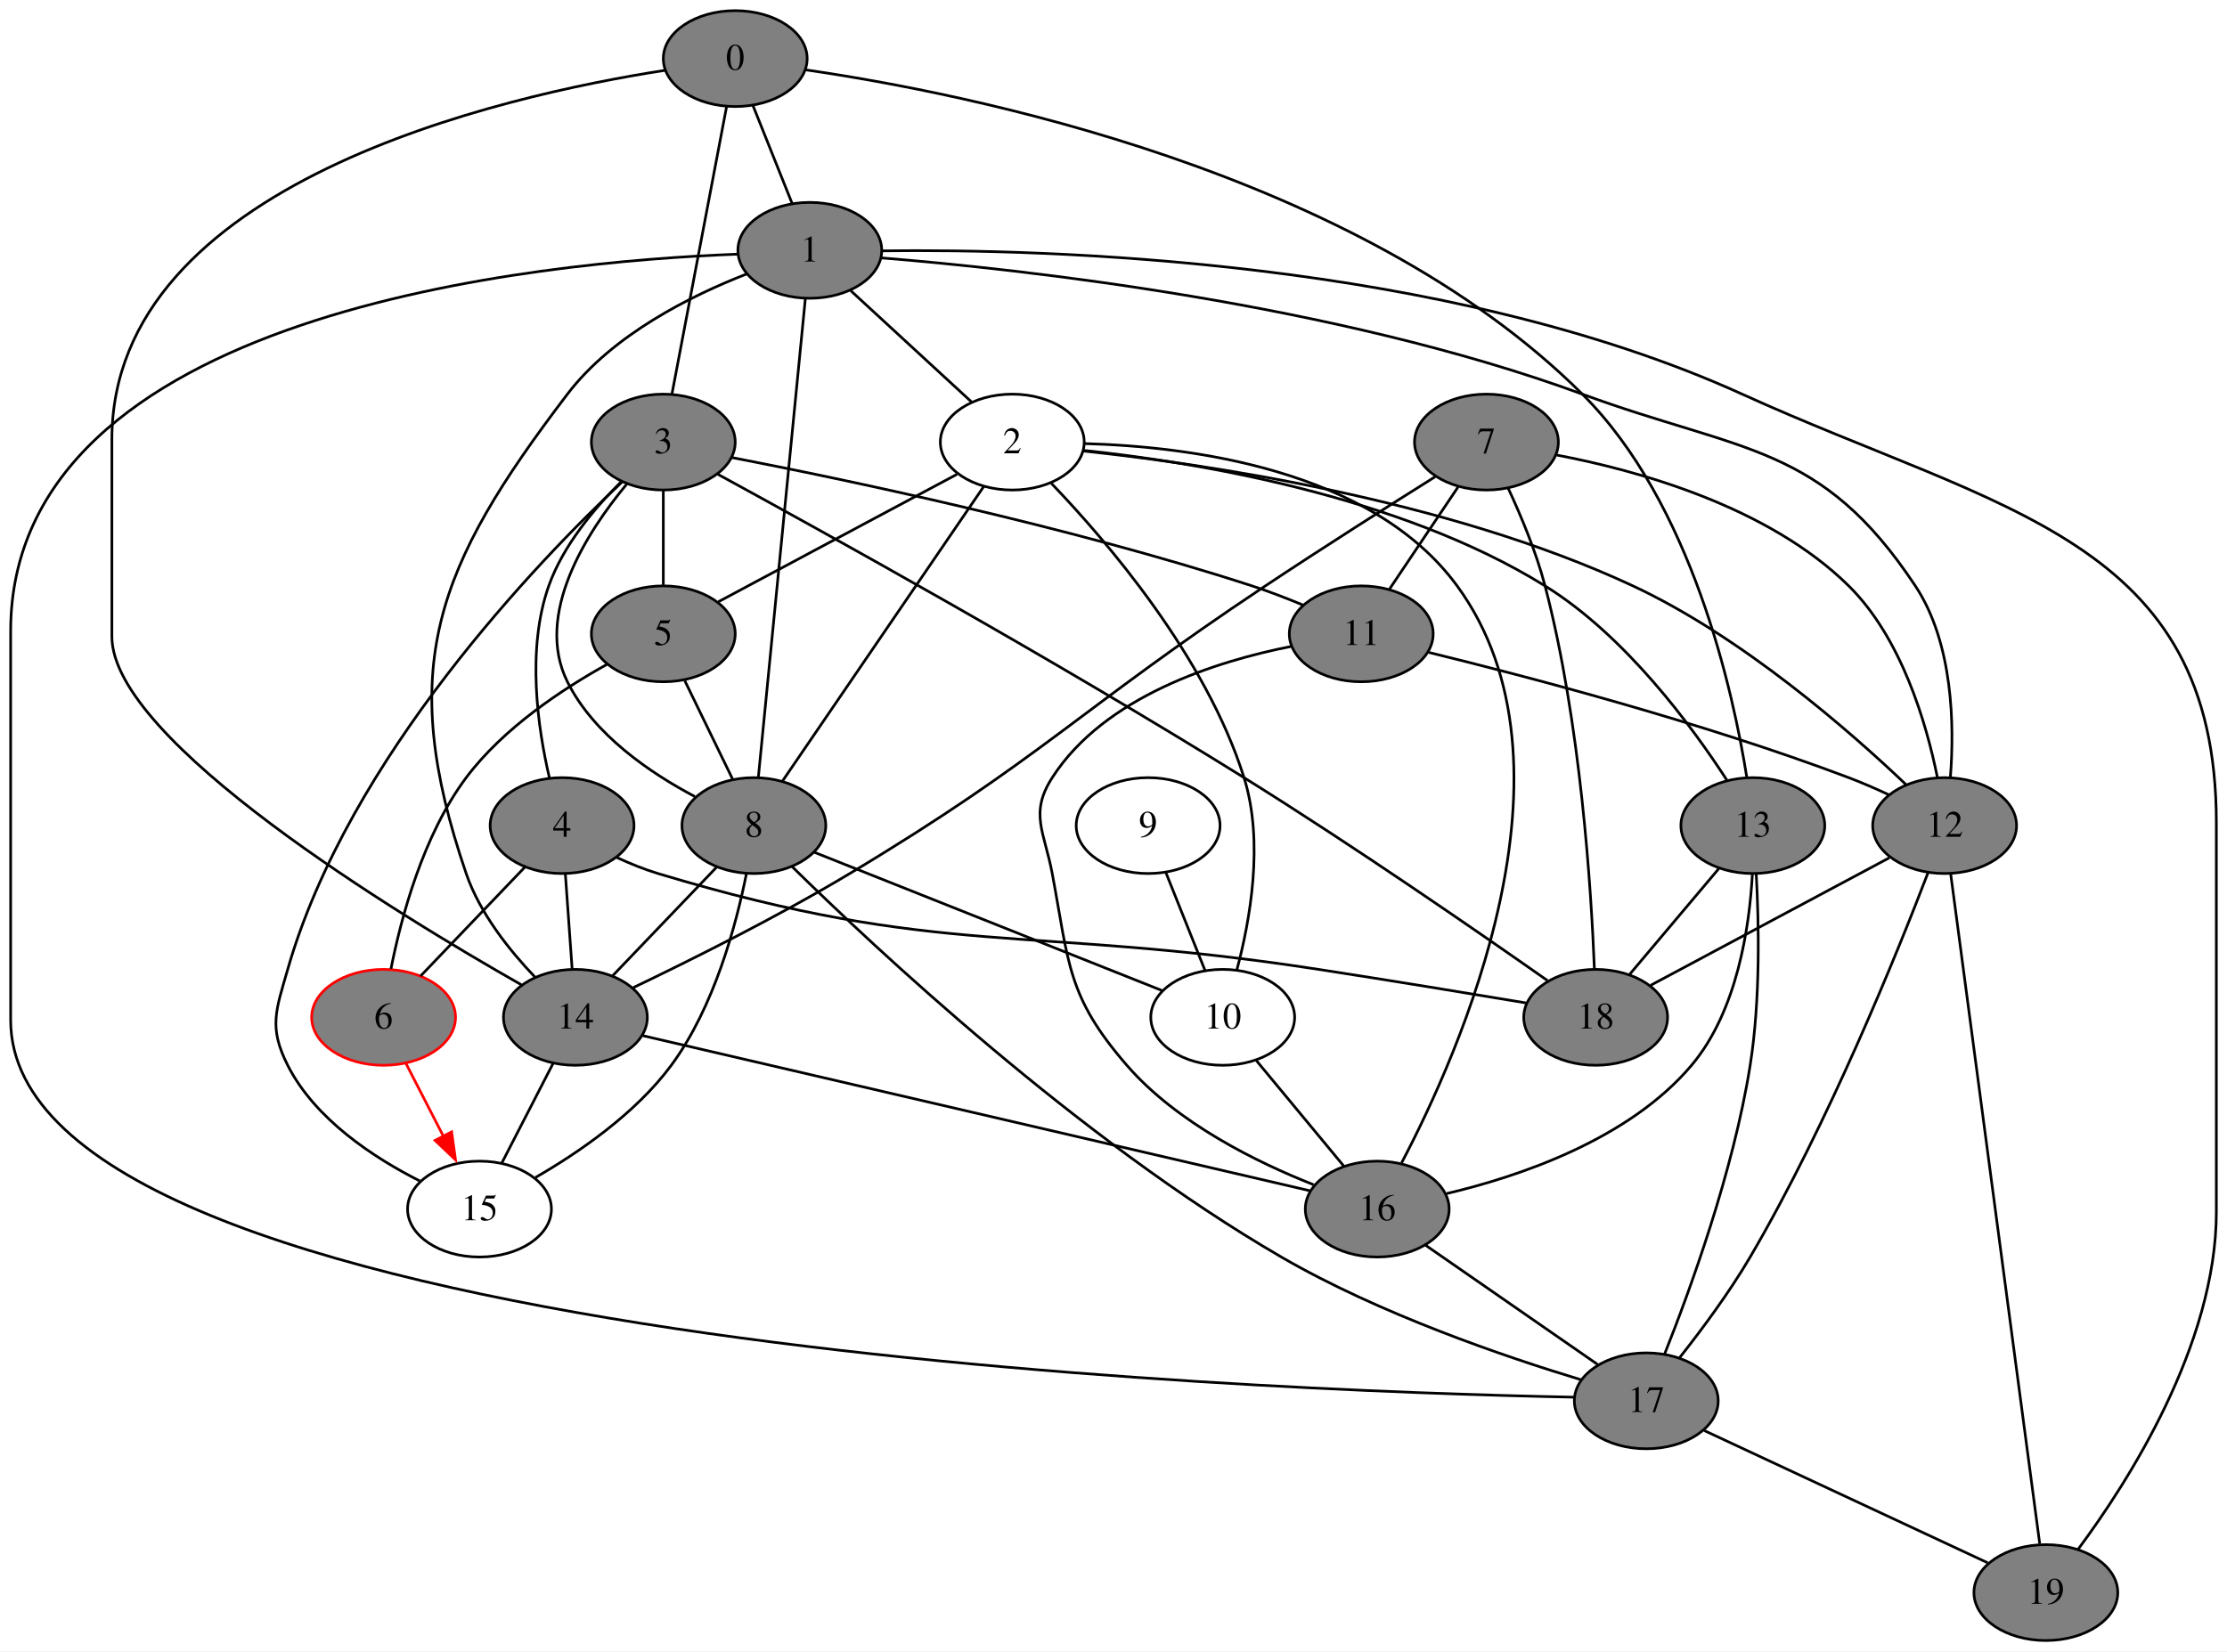
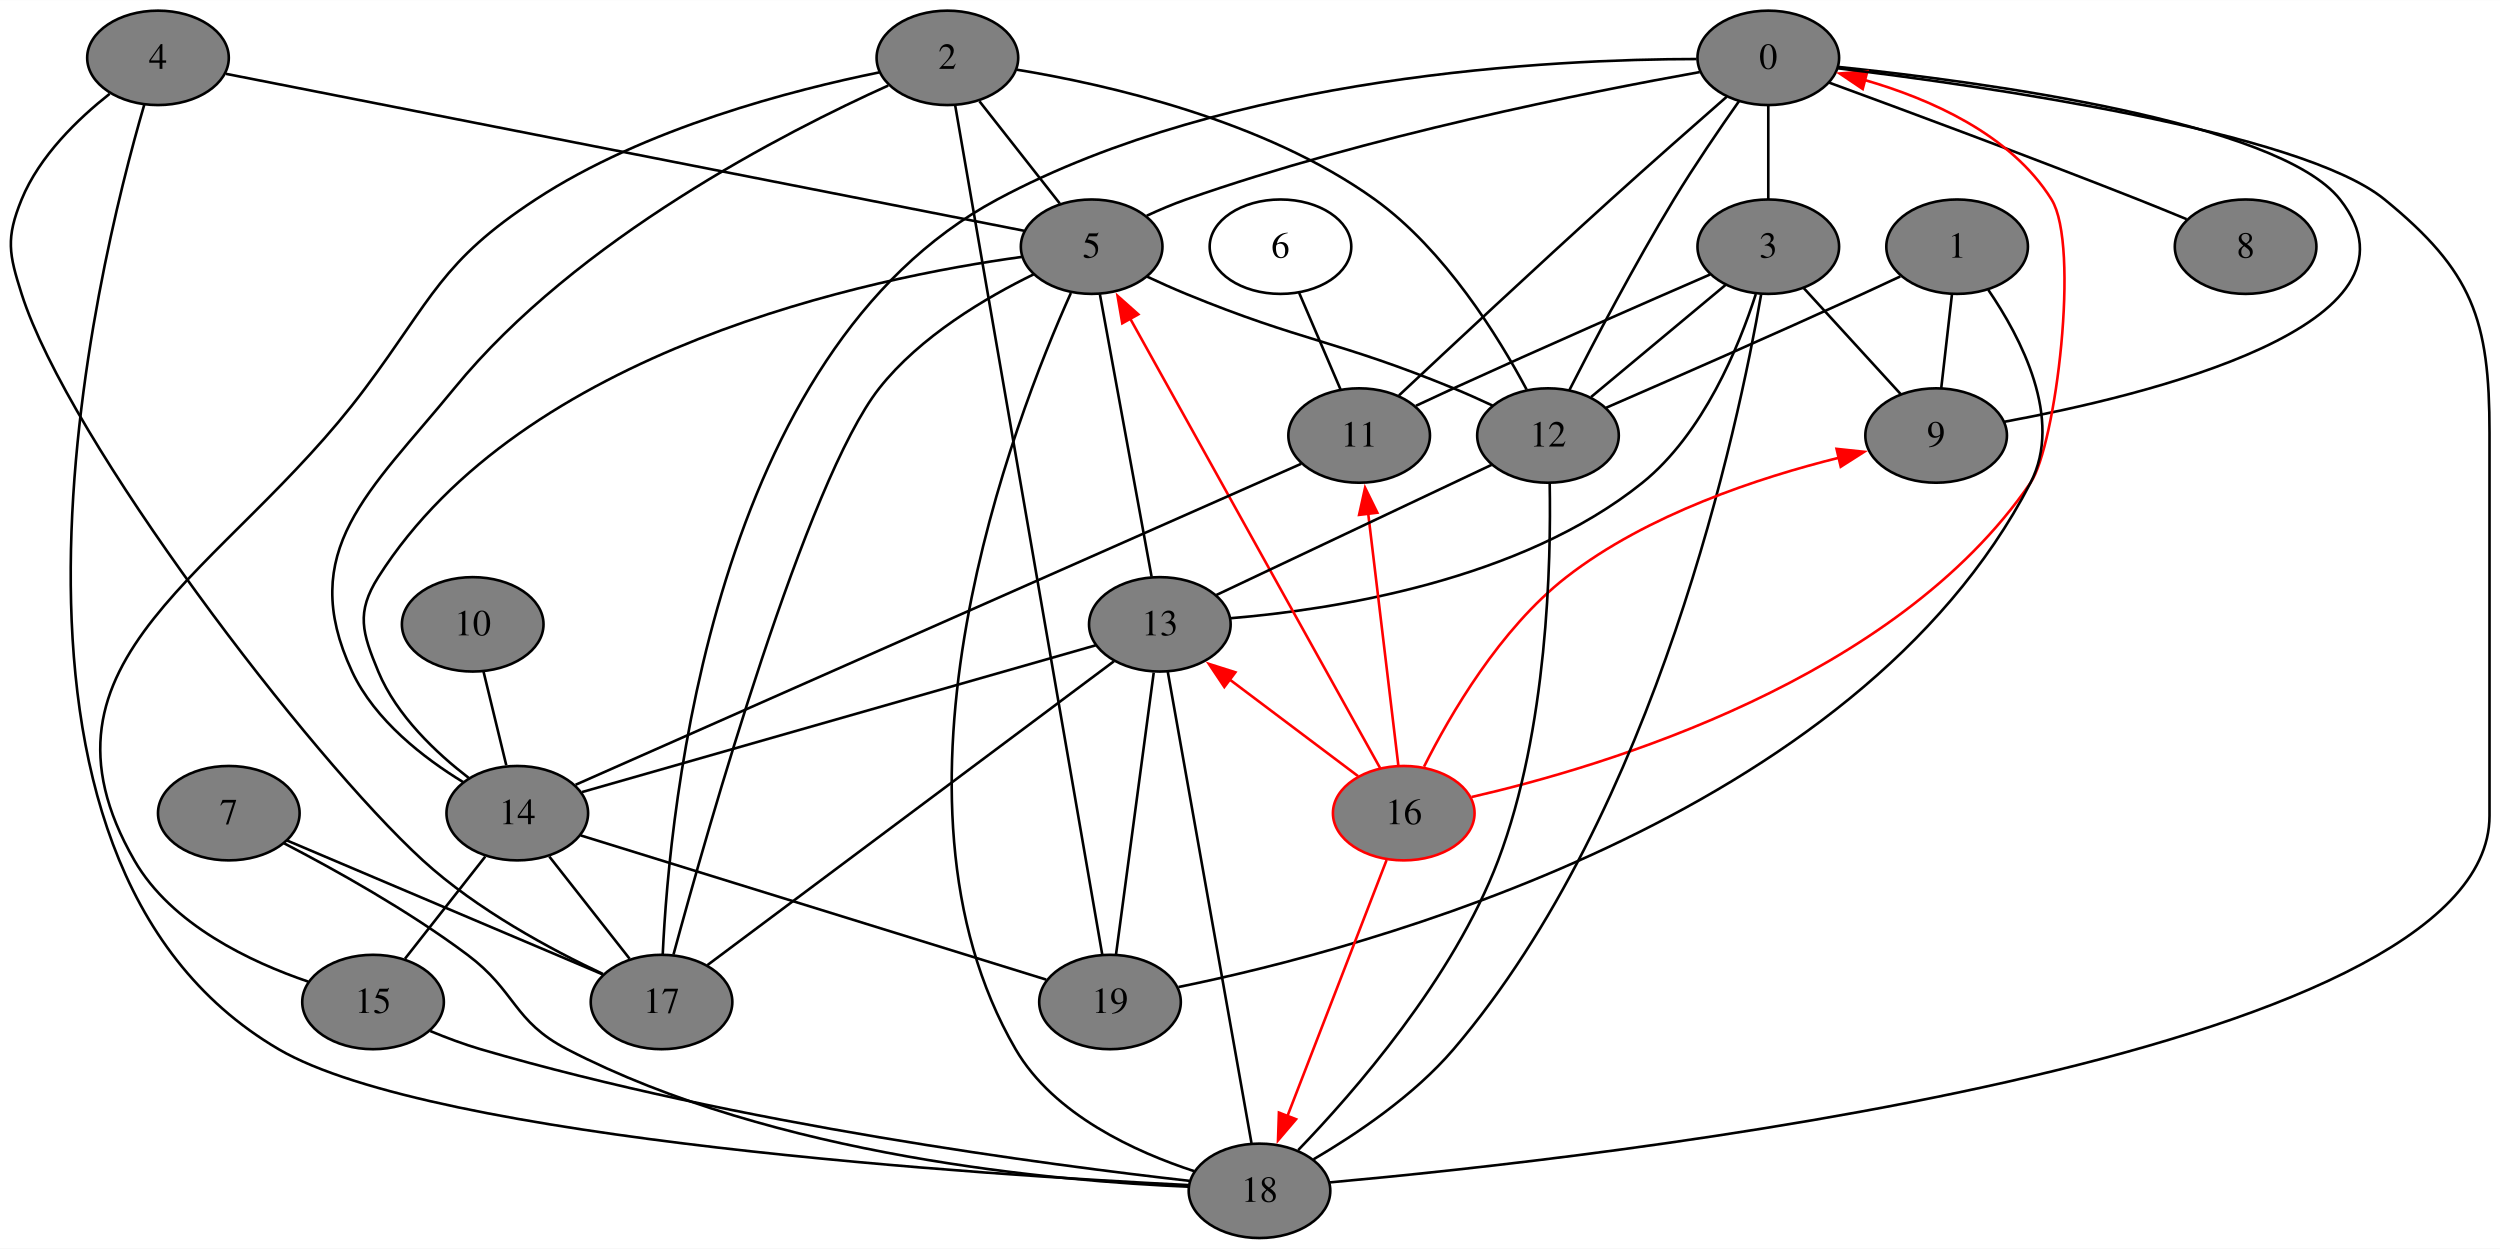
- <svg xmlns="http://www.w3.org/2000/svg" width="836pt" height="620pt" viewBox="0.00 0.00 836.00 620.00">
-   <g id="graph0" class="graph" transform="scale(1 1) rotate(0) translate(4 616)">
-     <polygon fill="white" stroke="none" points="-4,4 -4,-616 832,-616 832,4 -4,4" />
+ <svg xmlns="http://www.w3.org/2000/svg" width="953pt" height="476pt" viewBox="0.00 0.00 953.24 476.00">
+   <g id="graph0" class="graph" transform="scale(1 1) rotate(0) translate(4 472)">
+     <polygon fill="white" stroke="none" points="-4,4 -4,-472 949.24,-472 949.24,4 -4,4" />
    <g id="node1" class="node">
-       <ellipse fill="gray" stroke="black" cx="272" cy="-594" rx="27" ry="18" />
-       <text text-anchor="middle" x="272" y="-589.8" font-family="Times,serif" font-size="14.00">0</text>
+       <ellipse fill="gray" stroke="black" cx="670.24" cy="-450" rx="27" ry="18" />
+       <text text-anchor="middle" x="670.24" y="-445.8" font-family="Times,serif" font-size="14.00">0</text>
+     </g>
+     <g id="node4" class="node">
+       <ellipse fill="gray" stroke="black" cx="670.24" cy="-378" rx="27" ry="18" />
+       <text text-anchor="middle" x="670.24" y="-373.8" font-family="Times,serif" font-size="14.00">3</text>
+     </g>
+     <g id="edge1" class="edge">
+       <path fill="none" stroke="black" d="M670.24,-431.7C670.24,-420.85 670.24,-406.92 670.24,-396.1" />
+     </g>
+     <g id="node6" class="node">
+       <ellipse fill="gray" stroke="black" cx="412.24" cy="-378" rx="27" ry="18" />
+       <text text-anchor="middle" x="412.24" y="-373.8" font-family="Times,serif" font-size="14.00">5</text>
+     </g>
+     <g id="edge2" class="edge">
+       <path fill="none" stroke="black" d="M644.1,-444.58C602.08,-437.06 517.22,-420.23 448.24,-396 443.28,-394.26 438.1,-392.05 433.25,-389.81" />
+     </g>
+     <g id="node9" class="node">
+       <ellipse fill="gray" stroke="black" cx="852.24" cy="-378" rx="27" ry="18" />
+       <text text-anchor="middle" x="852.24" y="-373.8" font-family="Times,serif" font-size="14.00">8</text>
+     </g>
+     <g id="edge3" class="edge">
+       <path fill="none" stroke="black" d="M693.29,-440.61C721.28,-430.35 769.89,-412.34 811.24,-396 817.26,-393.62 823.74,-390.97 829.74,-388.49" />
+     </g>
+     <g id="node10" class="node">
+       <ellipse fill="gray" stroke="black" cx="734.24" cy="-306" rx="27" ry="18" />
+       <text text-anchor="middle" x="734.24" y="-301.8" font-family="Times,serif" font-size="14.00">9</text>
+     </g>
+     <g id="edge4" class="edge">
+       <path fill="none" stroke="black" d="M697.07,-446.53C749.98,-441.06 864.71,-425.93 888.24,-396 926.02,-347.93 813.24,-320.98 760.19,-311.23" />
+     </g>
+     <g id="node12" class="node">
+       <ellipse fill="gray" stroke="black" cx="514.24" cy="-306" rx="27" ry="18" />
+       <text text-anchor="middle" x="514.24" y="-301.8" font-family="Times,serif" font-size="14.00">11</text>
+     </g>
+     <g id="edge5" class="edge">
+       <path fill="none" stroke="black" d="M654.36,-435.15C642.21,-424.52 625.08,-409.43 610.24,-396 581.42,-369.92 548.27,-338.97 529.43,-321.3" />
+     </g>
+     <g id="node13" class="node">
+       <ellipse fill="gray" stroke="black" cx="586.24" cy="-306" rx="27" ry="18" />
+       <text text-anchor="middle" x="586.24" y="-301.8" font-family="Times,serif" font-size="14.00">12</text>
+     </g>
+     <g id="edge6" class="edge">
+       <path fill="none" stroke="black" d="M659.1,-433.51C651.76,-423.08 642.09,-408.93 634.24,-396 619.21,-371.24 603.61,-341.42 594.42,-323.36" />
+     </g>
+     <g id="node17" class="node">
+       <ellipse fill="gray" stroke="red" cx="531.24" cy="-162" rx="27" ry="18" />
+       <text text-anchor="middle" x="531.24" y="-157.8" font-family="Times,serif" font-size="14.00">16</text>
+     </g>
+     <g id="edge7" class="edge">
+       <path fill="none" stroke="red" d="M706.88,-441.58C731.71,-434.43 762.72,-420.9 778.24,-396 789.2,-378.41 779.87,-302.08 770.24,-288 718.83,-212.82 607.58,-179.72 557.09,-168.16" />
+       <polygon fill="red" stroke="red" points="706.24,-438.13 697.46,-444.04 708.02,-444.9 706.24,-438.13" />
+     </g>
+     <g id="node18" class="node">
+       <ellipse fill="gray" stroke="black" cx="248.24" cy="-90" rx="27" ry="18" />
+       <text text-anchor="middle" x="248.24" y="-85.8" font-family="Times,serif" font-size="14.00">17</text>
+     </g>
+     <g id="edge8" class="edge">
+       <path fill="none" stroke="black" d="M642.88,-449.55C588.66,-449.51 465.13,-443.7 376.24,-396 267.95,-337.89 251.26,-163.8 248.7,-108.24" />
+     </g>
+     <g id="node19" class="node">
+       <ellipse fill="gray" stroke="black" cx="476.24" cy="-18" rx="27" ry="18" />
+       <text text-anchor="middle" x="476.24" y="-13.8" font-family="Times,serif" font-size="14.00">18</text>
+     </g>
+     <g id="edge9" class="edge">
+       <path fill="none" stroke="black" d="M696.85,-446.01C751.37,-439.4 873.34,-422.07 905.24,-396 938.82,-368.56 945.24,-350.37 945.24,-307 945.24,-307 945.24,-307 945.24,-161 945.24,-67.95 602.8,-30.24 503.14,-21.23" />
    </g>
    <g id="node2" class="node">
-       <ellipse fill="gray" stroke="black" cx="300" cy="-522" rx="27" ry="18" />
-       <text text-anchor="middle" x="300" y="-517.8" font-family="Times,serif" font-size="14.00">1</text>
-     </g>
-     <g id="edge1" class="edge">
-       <path fill="none" stroke="black" d="M278.64,-576.41C283.1,-565.25 288.96,-550.6 293.41,-539.47" />
-     </g>
-     <g id="node4" class="node">
-       <ellipse fill="gray" stroke="black" cx="245" cy="-450" rx="27" ry="18" />
-       <text text-anchor="middle" x="245" y="-445.8" font-family="Times,serif" font-size="14.00">3</text>
-     </g>
-     <g id="edge2" class="edge">
-       <path fill="none" stroke="black" d="M268.74,-575.87C263.55,-548.58 253.47,-495.52 248.27,-468.19" />
+       <ellipse fill="gray" stroke="black" cx="742.24" cy="-378" rx="27" ry="18" />
+       <text text-anchor="middle" x="742.24" y="-373.8" font-family="Times,serif" font-size="14.00">1</text>
+     </g>
+     <g id="edge10" class="edge">
+       <path fill="none" stroke="black" d="M740.26,-359.7C739.02,-348.85 737.43,-334.92 736.19,-324.1" />
+     </g>
+     <g id="edge11" class="edge">
+       <path fill="none" stroke="black" d="M720.58,-366.66C715.86,-364.44 710.89,-362.13 706.24,-360 672.27,-344.48 632.57,-327.09 608.43,-316.6" />
+     </g>
+     <g id="node20" class="node">
+       <ellipse fill="gray" stroke="black" cx="419.24" cy="-90" rx="27" ry="18" />
+       <text text-anchor="middle" x="419.24" y="-85.8" font-family="Times,serif" font-size="14.00">19</text>
+     </g>
+     <g id="edge12" class="edge">
+       <path fill="none" stroke="black" d="M754.1,-361.58C766.58,-343.32 782.81,-312.32 770.24,-288 703.76,-159.33 514.87,-109.88 445.34,-95.71" />
+     </g>
+     <g id="node3" class="node">
+       <ellipse fill="gray" stroke="black" cx="357.24" cy="-450" rx="27" ry="18" />
+       <text text-anchor="middle" x="357.24" y="-445.8" font-family="Times,serif" font-size="14.00">2</text>
+     </g>
+     <g id="edge13" class="edge">
+       <path fill="none" stroke="black" d="M369.45,-433.46C378.56,-421.86 390.96,-406.08 400.07,-394.49" />
+     </g>
+     <g id="edge14" class="edge">
+       <path fill="none" stroke="black" d="M383.76,-445.48C418.01,-439.85 478.21,-426.23 520.24,-396 546.94,-376.79 567.42,-343.53 578.07,-323.57" />
+     </g>
+     <g id="node15" class="node">
+       <ellipse fill="gray" stroke="black" cx="193.24" cy="-162" rx="27" ry="18" />
+       <text text-anchor="middle" x="193.24" y="-157.8" font-family="Times,serif" font-size="14.00">14</text>
+     </g>
+     <g id="edge15" class="edge">
+       <path fill="none" stroke="black" d="M334.67,-439.44C295.82,-421.94 215.99,-381.21 169.24,-324 136.95,-284.48 108.7,-262.27 130.24,-216 138.93,-197.34 157.77,-182.9 172.6,-173.84" />
+     </g>
+     <g id="node16" class="node">
+       <ellipse fill="gray" stroke="black" cx="138.24" cy="-90" rx="27" ry="18" />
+       <text text-anchor="middle" x="138.24" y="-85.8" font-family="Times,serif" font-size="14.00">15</text>
+     </g>
+     <g id="edge16" class="edge">
+       <path fill="none" stroke="black" d="M331.27,-444.46C298.58,-437.83 241.72,-423.24 200.24,-396 164.2,-372.34 161.04,-358.54 135.24,-324 81.96,-252.65 2.86,-221.2 47.24,-144 61.36,-119.43 91.74,-105.18 113.52,-97.77" />
+     </g>
+     <g id="edge17" class="edge">
+       <path fill="none" stroke="black" d="M360.23,-431.73C370.73,-371.12 405.83,-168.44 416.28,-108.09" />
+     </g>
+     <g id="edge18" class="edge">
+       <path fill="none" stroke="black" d="M683.81,-362.15C694.67,-350.28 709.83,-333.7 720.69,-321.82" />
+     </g>
+     <g id="edge19" class="edge">
+       <path fill="none" stroke="black" d="M648.05,-367.4C623.91,-356.91 584.21,-339.52 550.24,-324 545.59,-321.87 540.62,-319.56 535.9,-317.34" />
+     </g>
+     <g id="edge20" class="edge">
+       <path fill="none" stroke="black" d="M654.04,-363.5C639.26,-351.19 617.53,-333.07 602.67,-320.69" />
    </g>
    <g id="node14" class="node">
-       <ellipse fill="gray" stroke="black" cx="654" cy="-306" rx="27" ry="18" />
-       <text text-anchor="middle" x="654" y="-301.8" font-family="Times,serif" font-size="14.00">13</text>
-     </g>
-     <g id="edge3" class="edge">
-       <path fill="none" stroke="black" d="M298.48,-589.76C358.4,-581.07 505.74,-551.94 590,-468 631.13,-427.03 646.62,-356.33 651.75,-324.01" />
-     </g>
-     <g id="node15" class="node">
-       <ellipse fill="gray" stroke="black" cx="212" cy="-234" rx="27" ry="18" />
-       <text text-anchor="middle" x="212" y="-229.8" font-family="Times,serif" font-size="14.00">14</text>
-     </g>
-     <g id="edge4" class="edge">
-       <path fill="none" stroke="black" d="M245.61,-589.59C184.42,-580.07 38,-547.23 38,-451 38,-451 38,-451 38,-377 38,-337.72 145.8,-272.3 191.7,-246.23" />
-     </g>
-     <g id="node3" class="node">
-       <ellipse fill="none" stroke="black" cx="376" cy="-450" rx="27" ry="18" />
-       <text text-anchor="middle" x="376" y="-445.8" font-family="Times,serif" font-size="14.00">2</text>
-     </g>
-     <g id="edge5" class="edge">
-       <path fill="none" stroke="black" d="M315.38,-506.83C328.57,-494.69 347.46,-477.28 360.64,-465.14" />
-     </g>
-     <g id="node9" class="node">
-       <ellipse fill="gray" stroke="black" cx="279" cy="-306" rx="27" ry="18" />
-       <text text-anchor="middle" x="279" y="-301.8" font-family="Times,serif" font-size="14.00">8</text>
-     </g>
-     <g id="edge6" class="edge">
-       <path fill="none" stroke="black" d="M298.32,-503.85C294.38,-463.78 284.63,-364.38 280.69,-324.23" />
-     </g>
-     <g id="node13" class="node">
-       <ellipse fill="gray" stroke="black" cx="726" cy="-306" rx="27" ry="18" />
-       <text text-anchor="middle" x="726" y="-301.8" font-family="Times,serif" font-size="14.00">12</text>
-     </g>
-     <g id="edge7" class="edge">
-       <path fill="none" stroke="black" d="M326.79,-519.17C378.92,-514.94 497.03,-502.11 590,-468 650.19,-445.92 679.57,-449.43 715,-396 729.28,-374.46 729.67,-343.43 728.17,-324.28" />
-     </g>
-     <g id="edge8" class="edge">
-       <path fill="none" stroke="black" d="M276.3,-513.13C255.52,-505.03 226.06,-490.4 209,-468 159.47,-402.94 144.57,-365.37 171,-288 176.11,-273.03 187.37,-259.01 196.79,-249.15" />
-     </g>
-     <g id="node18" class="node">
-       <ellipse fill="gray" stroke="black" cx="614" cy="-90" rx="27" ry="18" />
-       <text text-anchor="middle" x="614" y="-85.8" font-family="Times,serif" font-size="14.00">17</text>
-     </g>
-     <g id="edge9" class="edge">
-       <path fill="none" stroke="black" d="M272.85,-520.56C199,-517.78 0,-499.14 0,-379 0,-379 0,-379 0,-233 0,-110.73 468,-93.72 586.82,-91.37" />
-     </g>
-     <g id="node20" class="node">
-       <ellipse fill="gray" stroke="black" cx="764" cy="-18" rx="27" ry="18" />
-       <text text-anchor="middle" x="764" y="-13.8" font-family="Times,serif" font-size="14.00">19</text>
-     </g>
-     <g id="edge10" class="edge">
-       <path fill="none" stroke="black" d="M327.31,-521.81C388.17,-522.58 538.38,-518.72 650,-468 747.11,-423.87 828,-413.67 828,-307 828,-307 828,-307 828,-161 828,-110.97 794.58,-59.09 776.04,-34.17" />
-     </g>
-     <g id="node6" class="node">
-       <ellipse fill="gray" stroke="black" cx="245" cy="-378" rx="27" ry="18" />
-       <text text-anchor="middle" x="245" y="-373.8" font-family="Times,serif" font-size="14.00">5</text>
-     </g>
-     <g id="edge11" class="edge">
-       <path fill="none" stroke="black" d="M355.24,-437.91C330.71,-424.8 290.15,-403.12 265.66,-390.04" />
-     </g>
-     <g id="edge12" class="edge">
-       <path fill="none" stroke="black" d="M365.25,-433.26C346.6,-405.97 308.48,-350.15 289.8,-322.81" />
+       <ellipse fill="gray" stroke="black" cx="438.24" cy="-234" rx="27" ry="18" />
+       <text text-anchor="middle" x="438.24" y="-229.8" font-family="Times,serif" font-size="14.00">13</text>
+     </g>
+     <g id="edge21" class="edge">
+       <path fill="none" stroke="black" d="M665.5,-359.96C659.02,-339.83 645.48,-306.73 622.24,-288 575.78,-250.56 504.01,-239.56 465.27,-236.34" />
+     </g>
+     <g id="edge22" class="edge">
+       <path fill="none" stroke="black" d="M667.52,-359.8C658.87,-309.9 627.81,-162.9 550.24,-72 535.16,-54.33 513,-39.48 496.86,-30.03" />
+     </g>
+     <g id="node5" class="node">
+       <ellipse fill="gray" stroke="black" cx="56.24" cy="-450" rx="27" ry="18" />
+       <text text-anchor="middle" x="56.24" y="-445.8" font-family="Times,serif" font-size="14.00">4</text>
+     </g>
+     <g id="edge23" class="edge">
+       <path fill="none" stroke="black" d="M82.13,-443.91C147.89,-430.98 320.79,-396.98 386.45,-384.07" />
+     </g>
+     <g id="edge24" class="edge">
+       <path fill="none" stroke="black" d="M37.83,-436.3C25.77,-426.79 11.02,-412.59 4.24,-396 -1.81,-381.19 -0.61,-375.25 4.24,-360 22.08,-303.95 113.84,-183.7 157.24,-144 177.88,-125.12 206.35,-109.88 225.92,-100.67" />
+     </g>
+     <g id="edge25" class="edge">
+       <path fill="none" stroke="black" d="M51.03,-432.22C32.55,-368.99 -22.38,-144.95 102.24,-72 161.38,-37.38 373.23,-23.96 449.03,-20.2" />
+     </g>
+     <g id="edge26" class="edge">
+       <path fill="none" stroke="black" d="M433.4,-366.57C438.23,-364.31 443.38,-362 448.24,-360 492.7,-341.71 505.78,-342.29 550.24,-324 555.1,-322 560.24,-319.69 565.08,-317.43" />
+     </g>
+     <g id="edge27" class="edge">
+       <path fill="none" stroke="black" d="M415.38,-359.87C420.37,-332.58 430.09,-279.52 435.09,-252.19" />
+     </g>
+     <g id="edge28" class="edge">
+       <path fill="none" stroke="black" d="M385.6,-374.1C328.6,-366.28 195.51,-339.1 140.24,-252 131.67,-238.49 134.12,-230.78 140.24,-216 147.21,-199.17 162.41,-184.9 174.75,-175.42" />
+     </g>
+     <g id="edge29" class="edge">
+       <path fill="none" stroke="red" d="M426.86,-350.7C451.79,-305.87 501.8,-215.94 522.23,-179.2" />
+       <polygon fill="red" stroke="red" points="423.92,-348.8 422.12,-359.24 430.03,-352.2 423.92,-348.8" />
+     </g>
+     <g id="edge30" class="edge">
+       <path fill="none" stroke="black" d="M390.1,-367.45C371.96,-358.6 346.83,-343.81 331.24,-324 303.49,-288.74 265.73,-155.75 252.8,-108.11" />
+     </g>
+     <g id="edge31" class="edge">
+       <path fill="none" stroke="black" d="M404.33,-360.35C382.59,-311.95 327.12,-168.58 383.24,-72 397.81,-46.93 429.15,-32.74 451.42,-25.47" />
+     </g>
+     <g id="node7" class="node">
+       <ellipse fill="none" stroke="black" cx="484.24" cy="-378" rx="27" ry="18" />
+       <text text-anchor="middle" x="484.24" y="-373.8" font-family="Times,serif" font-size="14.00">6</text>
+     </g>
+     <g id="edge32" class="edge">
+       <path fill="none" stroke="black" d="M491.35,-360.41C496.13,-349.25 502.41,-334.6 507.18,-323.47" />
+     </g>
+     <g id="node8" class="node">
+       <ellipse fill="gray" stroke="black" cx="83.24" cy="-162" rx="27" ry="18" />
+       <text text-anchor="middle" x="83.24" y="-157.8" font-family="Times,serif" font-size="14.00">7</text>
+     </g>
+     <g id="edge33" class="edge">
+       <path fill="none" stroke="black" d="M105.49,-151.56C136.98,-138.2 194.23,-113.91 225.81,-100.51" />
+     </g>
+     <g id="edge34" class="edge">
+       <path fill="none" stroke="black" d="M104.33,-150.5C123.35,-140.63 151.7,-124.88 174.24,-108 192.86,-94.05 191.59,-82.71 212.24,-72 291.51,-30.91 399.45,-21.63 449.15,-19.57" />
+     </g>
+     <g id="edge35" class="edge">
+       <path fill="none" stroke="red" d="M697.31,-297.56C666.95,-290.03 624.08,-275.99 593.24,-252 567.97,-232.35 548.92,-199.55 538.97,-179.73" />
+       <polygon fill="red" stroke="red" points="696.27,-300.91 706.8,-299.79 697.87,-294.1 696.27,-300.91" />
    </g>
    <g id="node11" class="node">
-       <ellipse fill="none" stroke="black" cx="455" cy="-234" rx="27" ry="18" />
-       <text text-anchor="middle" x="455" y="-229.8" font-family="Times,serif" font-size="14.00">10</text>
-     </g>
-     <g id="edge13" class="edge">
-       <path fill="none" stroke="black" d="M390.68,-434.5C411.53,-412.76 448.75,-369.41 463,-324 470.62,-299.72 465.19,-270.03 460.31,-251.82" />
-     </g>
-     <g id="edge14" class="edge">
-       <path fill="none" stroke="black" d="M402.69,-446.64C447.28,-441.91 538.9,-428.74 609,-396 650.16,-376.77 690.65,-341.26 711.5,-321.4" />
-     </g>
-     <g id="edge15" class="edge">
-       <path fill="none" stroke="black" d="M402.88,-446.88C443.22,-442.64 520.59,-430.36 576,-396 606.21,-377.27 631.21,-343.21 644.24,-323.09" />
-     </g>
-     <g id="node17" class="node">
-       <ellipse fill="gray" stroke="black" cx="513" cy="-162" rx="27" ry="18" />
-       <text text-anchor="middle" x="513" y="-157.8" font-family="Times,serif" font-size="14.00">16</text>
-     </g>
-     <g id="edge16" class="edge">
-       <path fill="none" stroke="black" d="M403.19,-449.43C441.62,-448.39 510.76,-440.06 543,-396 592.26,-328.69 543.67,-220.24 522.13,-179.32" />
-     </g>
-     <g id="node5" class="node">
-       <ellipse fill="gray" stroke="black" cx="207" cy="-306" rx="27" ry="18" />
-       <text text-anchor="middle" x="207" y="-301.8" font-family="Times,serif" font-size="14.00">4</text>
-     </g>
-     <g id="edge17" class="edge">
-       <path fill="none" stroke="black" d="M229.06,-434.99C219.19,-425.2 207.39,-411.19 202,-396 193.52,-372.08 197.95,-342.28 202.24,-323.95" />
-     </g>
-     <g id="edge18" class="edge">
-       <path fill="none" stroke="black" d="M245,-431.7C245,-420.85 245,-406.92 245,-396.1" />
-     </g>
-     <g id="edge19" class="edge">
-       <path fill="none" stroke="black" d="M231.27,-434.21C216.4,-416.29 196.39,-385.37 209,-360 218.91,-340.07 240.28,-325.64 256.82,-316.91" />
-     </g>
-     <g id="node12" class="node">
-       <ellipse fill="gray" stroke="black" cx="507" cy="-378" rx="27" ry="18" />
-       <text text-anchor="middle" x="507" y="-373.8" font-family="Times,serif" font-size="14.00">11</text>
-     </g>
-     <g id="edge20" class="edge">
-       <path fill="none" stroke="black" d="M270.89,-444.17C312.54,-436.1 396.77,-418.5 466,-396 472.3,-393.95 479,-391.36 485.11,-388.82" />
-     </g>
-     <g id="node16" class="node">
-       <ellipse fill="none" stroke="black" cx="176" cy="-162" rx="27" ry="18" />
-       <text text-anchor="middle" x="176" y="-157.8" font-family="Times,serif" font-size="14.00">15</text>
-     </g>
-     <g id="edge21" class="edge">
-       <path fill="none" stroke="black" d="M229.62,-435.12C198.03,-405.37 126.84,-331.65 104,-252 99.59,-236.62 96.78,-230.28 104,-216 114.3,-195.64 136.51,-181.19 153.56,-172.57" />
-     </g>
-     <g id="node19" class="node">
-       <ellipse fill="gray" stroke="black" cx="595" cy="-234" rx="27" ry="18" />
-       <text text-anchor="middle" x="595" y="-229.8" font-family="Times,serif" font-size="14.00">18</text>
-     </g>
-     <g id="edge22" class="edge">
-       <path fill="none" stroke="black" d="M265.43,-437.94C304.37,-416.7 391.71,-368.39 463,-324 504.53,-298.14 551.73,-265.49 576.91,-247.81" />
-     </g>
-     <g id="node7" class="node">
-       <ellipse fill="gray" stroke="red" cx="140" cy="-234" rx="27" ry="18" />
-       <text text-anchor="middle" x="140" y="-229.8" font-family="Times,serif" font-size="14.00">6</text>
-     </g>
-     <g id="edge23" class="edge">
-       <path fill="none" stroke="black" d="M193.12,-290.5C181.62,-278.48 165.36,-261.49 153.86,-249.49" />
-     </g>
-     <g id="edge24" class="edge">
-       <path fill="none" stroke="black" d="M208.24,-287.7C209.01,-276.85 210.01,-262.92 210.78,-252.1" />
-     </g>
-     <g id="edge25" class="edge">
-       <path fill="none" stroke="black" d="M227.52,-294.03C232.48,-291.74 237.84,-289.56 243,-288 349.64,-255.87 380.93,-268.98 491,-252 517.58,-247.9 547.93,-242.9 568.95,-239.39" />
-     </g>
-     <g id="edge26" class="edge">
-       <path fill="none" stroke="black" d="M223.75,-366.47C207.25,-357.32 184.91,-342.6 171,-324 154.73,-302.25 146.53,-271.29 142.77,-252.2" />
-     </g>
-     <g id="edge27" class="edge">
-       <path fill="none" stroke="black" d="M253.06,-360.41C258.48,-349.25 265.59,-334.6 271,-323.47" />
-     </g>
-     <g id="edge28" class="edge">
-       <path fill="none" stroke="red" d="M148.35,-216.76C152.58,-208.55 157.81,-198.37 162.58,-189.09" />
-       <polygon fill="red" stroke="red" points="165.54,-190.99 167,-180.49 159.32,-187.79 165.54,-190.99" />
-     </g>
-     <g id="node8" class="node">
-       <ellipse fill="gray" stroke="black" cx="554" cy="-450" rx="27" ry="18" />
-       <text text-anchor="middle" x="554" y="-445.8" font-family="Times,serif" font-size="14.00">7</text>
-     </g>
-     <g id="edge29" class="edge">
-       <path fill="none" stroke="black" d="M543.33,-433.12C535.64,-421.66 525.3,-406.26 517.62,-394.82" />
-     </g>
-     <g id="edge30" class="edge">
-       <path fill="none" stroke="black" d="M580.42,-445.12C610.6,-439.39 659.71,-425.91 690,-396 709.93,-376.33 719.2,-344.15 723.23,-324.35" />
-     </g>
-     <g id="edge31" class="edge">
-       <path fill="none" stroke="black" d="M534.75,-436.99C517.84,-426.38 492.64,-410.39 471,-396 400.78,-349.3 387.31,-331.38 315,-288 287.75,-271.65 254.9,-255.3 233.75,-245.17" />
-     </g>
-     <g id="edge32" class="edge">
-       <path fill="none" stroke="black" d="M562.15,-432.7C566.93,-422.42 572.68,-408.72 576,-396 589.37,-344.8 593.35,-281.97 594.52,-252.21" />
-     </g>
-     <g id="edge33" class="edge">
-       <path fill="none" stroke="black" d="M301.65,-295.99C335.35,-282.59 398.35,-257.53 432.16,-244.08" />
-     </g>
-     <g id="edge34" class="edge">
-       <path fill="none" stroke="black" d="M265.12,-290.5C253.62,-278.48 237.36,-261.49 225.86,-249.49" />
-     </g>
-     <g id="edge35" class="edge">
-       <path fill="none" stroke="black" d="M276.18,-287.84C272.37,-268.79 264.13,-237.85 248,-216 234.54,-197.77 213.02,-183.09 197,-173.85" />
+       <ellipse fill="gray" stroke="black" cx="176.24" cy="-234" rx="27" ry="18" />
+       <text text-anchor="middle" x="176.24" y="-229.8" font-family="Times,serif" font-size="14.00">10</text>
    </g>
    <g id="edge36" class="edge">
-       <path fill="none" stroke="black" d="M293.2,-290.73C324.18,-260.27 401.13,-188.04 477,-144 513.94,-122.56 561.19,-106.48 589.45,-97.93" />
-     </g>
-     <g id="node10" class="node">
-       <ellipse fill="none" stroke="black" cx="427" cy="-306" rx="27" ry="18" />
-       <text text-anchor="middle" x="427" y="-301.8" font-family="Times,serif" font-size="14.00">9</text>
+       <path fill="none" stroke="black" d="M180.35,-216.05C182.99,-205.21 186.39,-191.18 189.04,-180.28" />
    </g>
    <g id="edge37" class="edge">
-       <path fill="none" stroke="black" d="M433.64,-288.41C438.1,-277.25 443.96,-262.6 448.41,-251.47" />
+       <path fill="none" stroke="black" d="M492.18,-295.24C433.53,-269.3 274.28,-198.85 215.46,-172.83" />
    </g>
    <g id="edge38" class="edge">
-       <path fill="none" stroke="black" d="M467.59,-217.81C477.31,-206.07 490.72,-189.89 500.44,-178.16" />
+       <path fill="none" stroke="red" d="M517.69,-276.22C521.14,-247.37 526.34,-203.92 529.19,-180.11" />
+       <polygon fill="red" stroke="red" points="514.22,-275.74 516.5,-286.09 521.17,-276.57 514.22,-275.74" />
    </g>
    <g id="edge39" class="edge">
-       <path fill="none" stroke="black" d="M532.28,-371.04C567.97,-362.31 634.93,-344.83 690,-324 694.91,-322.14 700.08,-319.89 704.92,-317.64" />
+       <path fill="none" stroke="black" d="M564.72,-294.82C536.66,-281.55 487.86,-258.47 459.79,-245.19" />
    </g>
    <g id="edge40" class="edge">
-       <path fill="none" stroke="black" d="M480.68,-373.27C452.97,-367.79 410.69,-354.64 391,-324 382.35,-310.54 388.05,-303.73 391,-288 397.33,-254.25 396.51,-241.95 419,-216 437.9,-194.2 468.07,-179.45 489.12,-171.15" />
+       <path fill="none" stroke="black" d="M586.89,-287.91C587.46,-257.79 586.09,-193.74 567.24,-144 550.12,-98.82 512.08,-55.38 491.01,-33.56" />
    </g>
    <g id="edge41" class="edge">
-       <path fill="none" stroke="black" d="M719.82,-288.45C708.41,-258.63 682.48,-194.31 653,-144 645.15,-130.6 634.63,-116.47 626.5,-106.18" />
+       <path fill="none" stroke="black" d="M413.85,-226.03C367.01,-212.65 264.94,-183.49 217.89,-170.04" />
    </g>
    <g id="edge42" class="edge">
-       <path fill="none" stroke="black" d="M705.24,-293.91C680.71,-280.8 640.15,-259.12 615.66,-246.04" />
+       <path fill="none" stroke="red" d="M464.51,-213.23C480.3,-201.34 499.95,-186.55 513.83,-176.11" />
+       <polygon fill="red" stroke="red" points="462.83,-210.11 456.94,-218.92 467.04,-215.71 462.83,-210.11" />
    </g>
    <g id="edge43" class="edge">
-       <path fill="none" stroke="black" d="M728.26,-287.97C735.01,-237.22 754.91,-87.41 761.7,-36.31" />
+       <path fill="none" stroke="black" d="M420.71,-219.9C384.51,-192.84 301.89,-131.1 265.73,-104.07" />
    </g>
    <g id="edge44" class="edge">
-       <path fill="none" stroke="black" d="M653.82,-287.59C652.74,-268.04 648.19,-236.37 631,-216 607.4,-188.02 566.01,-174.18 539.06,-167.82" />
+       <path fill="none" stroke="black" d="M441.28,-215.85C448.4,-175.78 466.05,-76.38 473.18,-36.23" />
    </g>
    <g id="edge45" class="edge">
-       <path fill="none" stroke="black" d="M655.28,-287.81C656.27,-269.8 656.91,-240.73 653,-216 646.68,-176.03 630.29,-131.21 620.9,-107.61" />
+       <path fill="none" stroke="black" d="M435.91,-215.59C432.24,-188.19 425.17,-135.32 421.53,-108.11" />
    </g>
    <g id="edge46" class="edge">
-       <path fill="none" stroke="black" d="M641.2,-289.81C631.3,-278.07 617.67,-261.89 607.78,-250.16" />
+       <path fill="none" stroke="black" d="M181.03,-145.46C171.92,-133.86 159.52,-118.08 150.41,-106.49" />
    </g>
    <g id="edge47" class="edge">
-       <path fill="none" stroke="black" d="M203.65,-216.76C197.83,-205.46 190.11,-190.44 184.3,-179.15" />
+       <path fill="none" stroke="black" d="M205.45,-145.46C214.56,-133.86 226.96,-118.08 236.07,-106.49" />
    </g>
    <g id="edge48" class="edge">
-       <path fill="none" stroke="black" d="M237.4,-227.09C294.24,-213.87 431.1,-182.05 487.77,-168.87" />
+       <path fill="none" stroke="black" d="M217.43,-153.51C260.81,-140.07 351.38,-112.02 394.89,-98.54" />
    </g>
    <g id="edge49" class="edge">
-       <path fill="none" stroke="black" d="M531.06,-148.49C549.33,-135.82 577.42,-116.35 595.76,-103.64" />
+       <path fill="none" stroke="black" d="M160.05,-78.93C166.17,-76.39 172.88,-73.86 179.24,-72 276.76,-43.45 397.04,-27.73 449.58,-21.8" />
    </g>
    <g id="edge50" class="edge">
-       <path fill="none" stroke="black" d="M635.81,-78.82C664.25,-65.55 713.71,-42.47 742.16,-29.19" />
+       <path fill="none" stroke="red" d="M524.71,-144.15C515.37,-120.03 498.07,-75.36 486.86,-46.43" />
+       <polygon fill="red" stroke="red" points="490.18,-45.3 483.3,-37.24 483.65,-47.83 490.18,-45.3" />
    </g>
  </g>
</svg>
